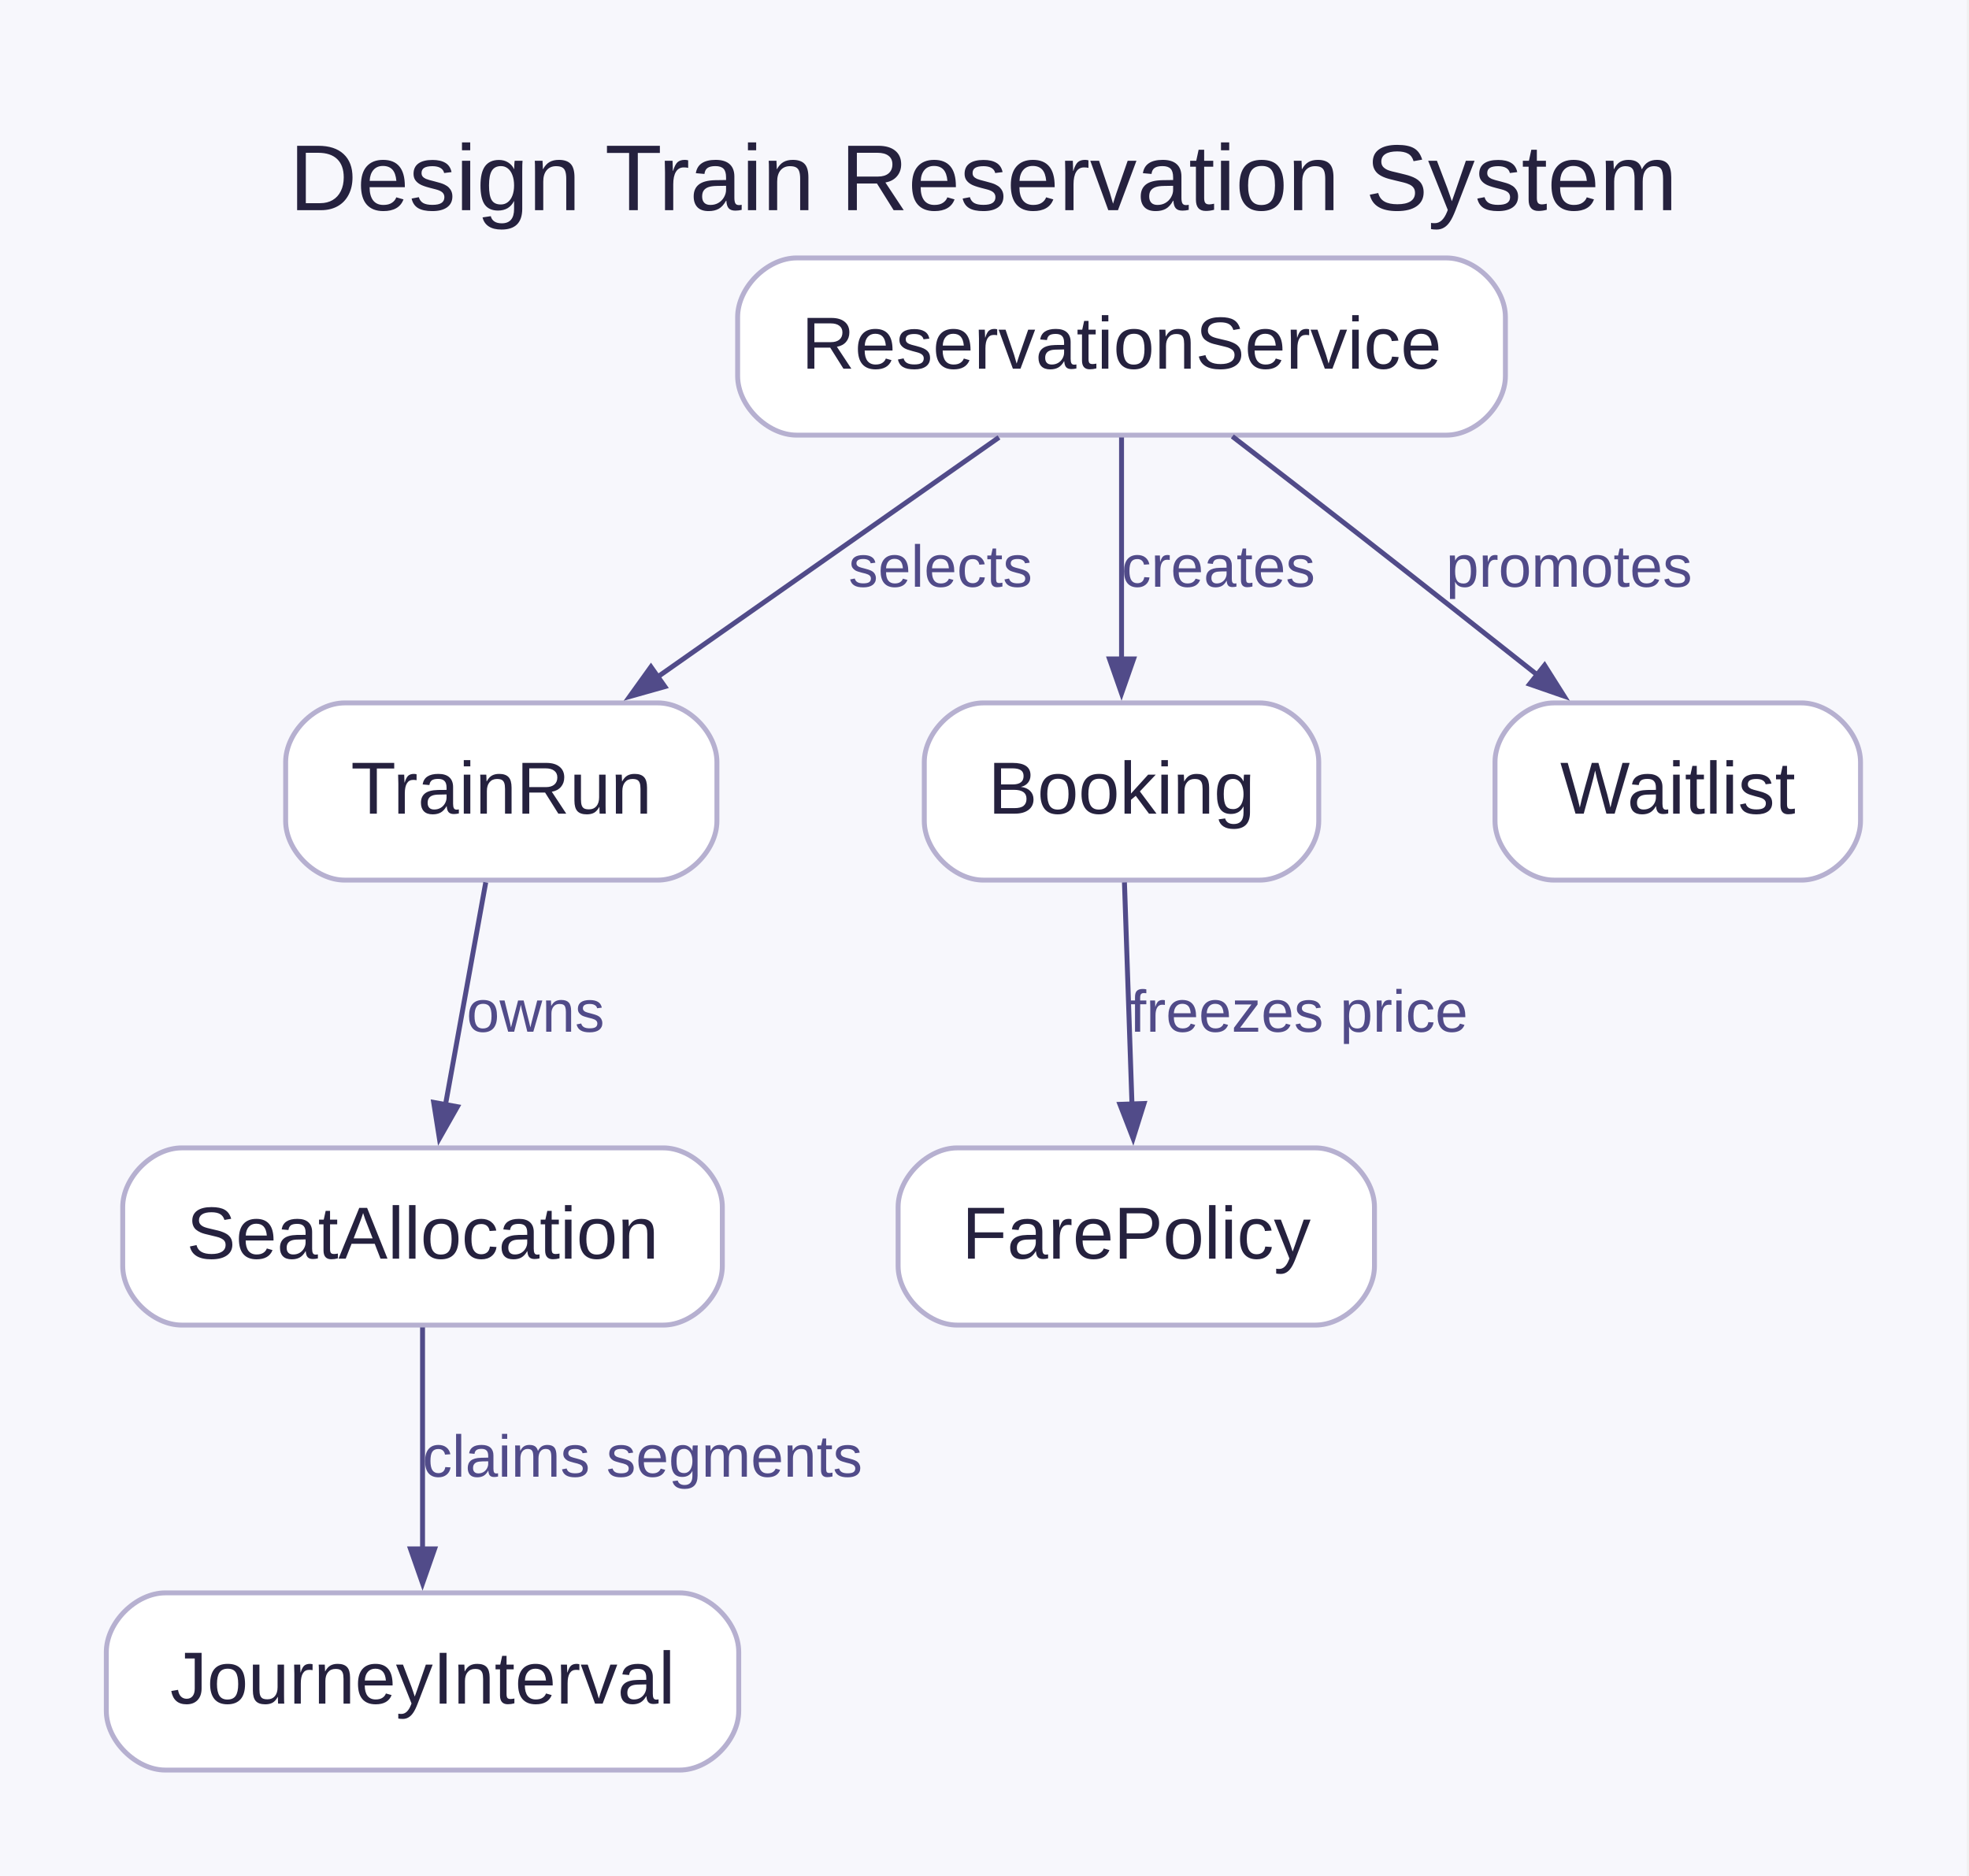
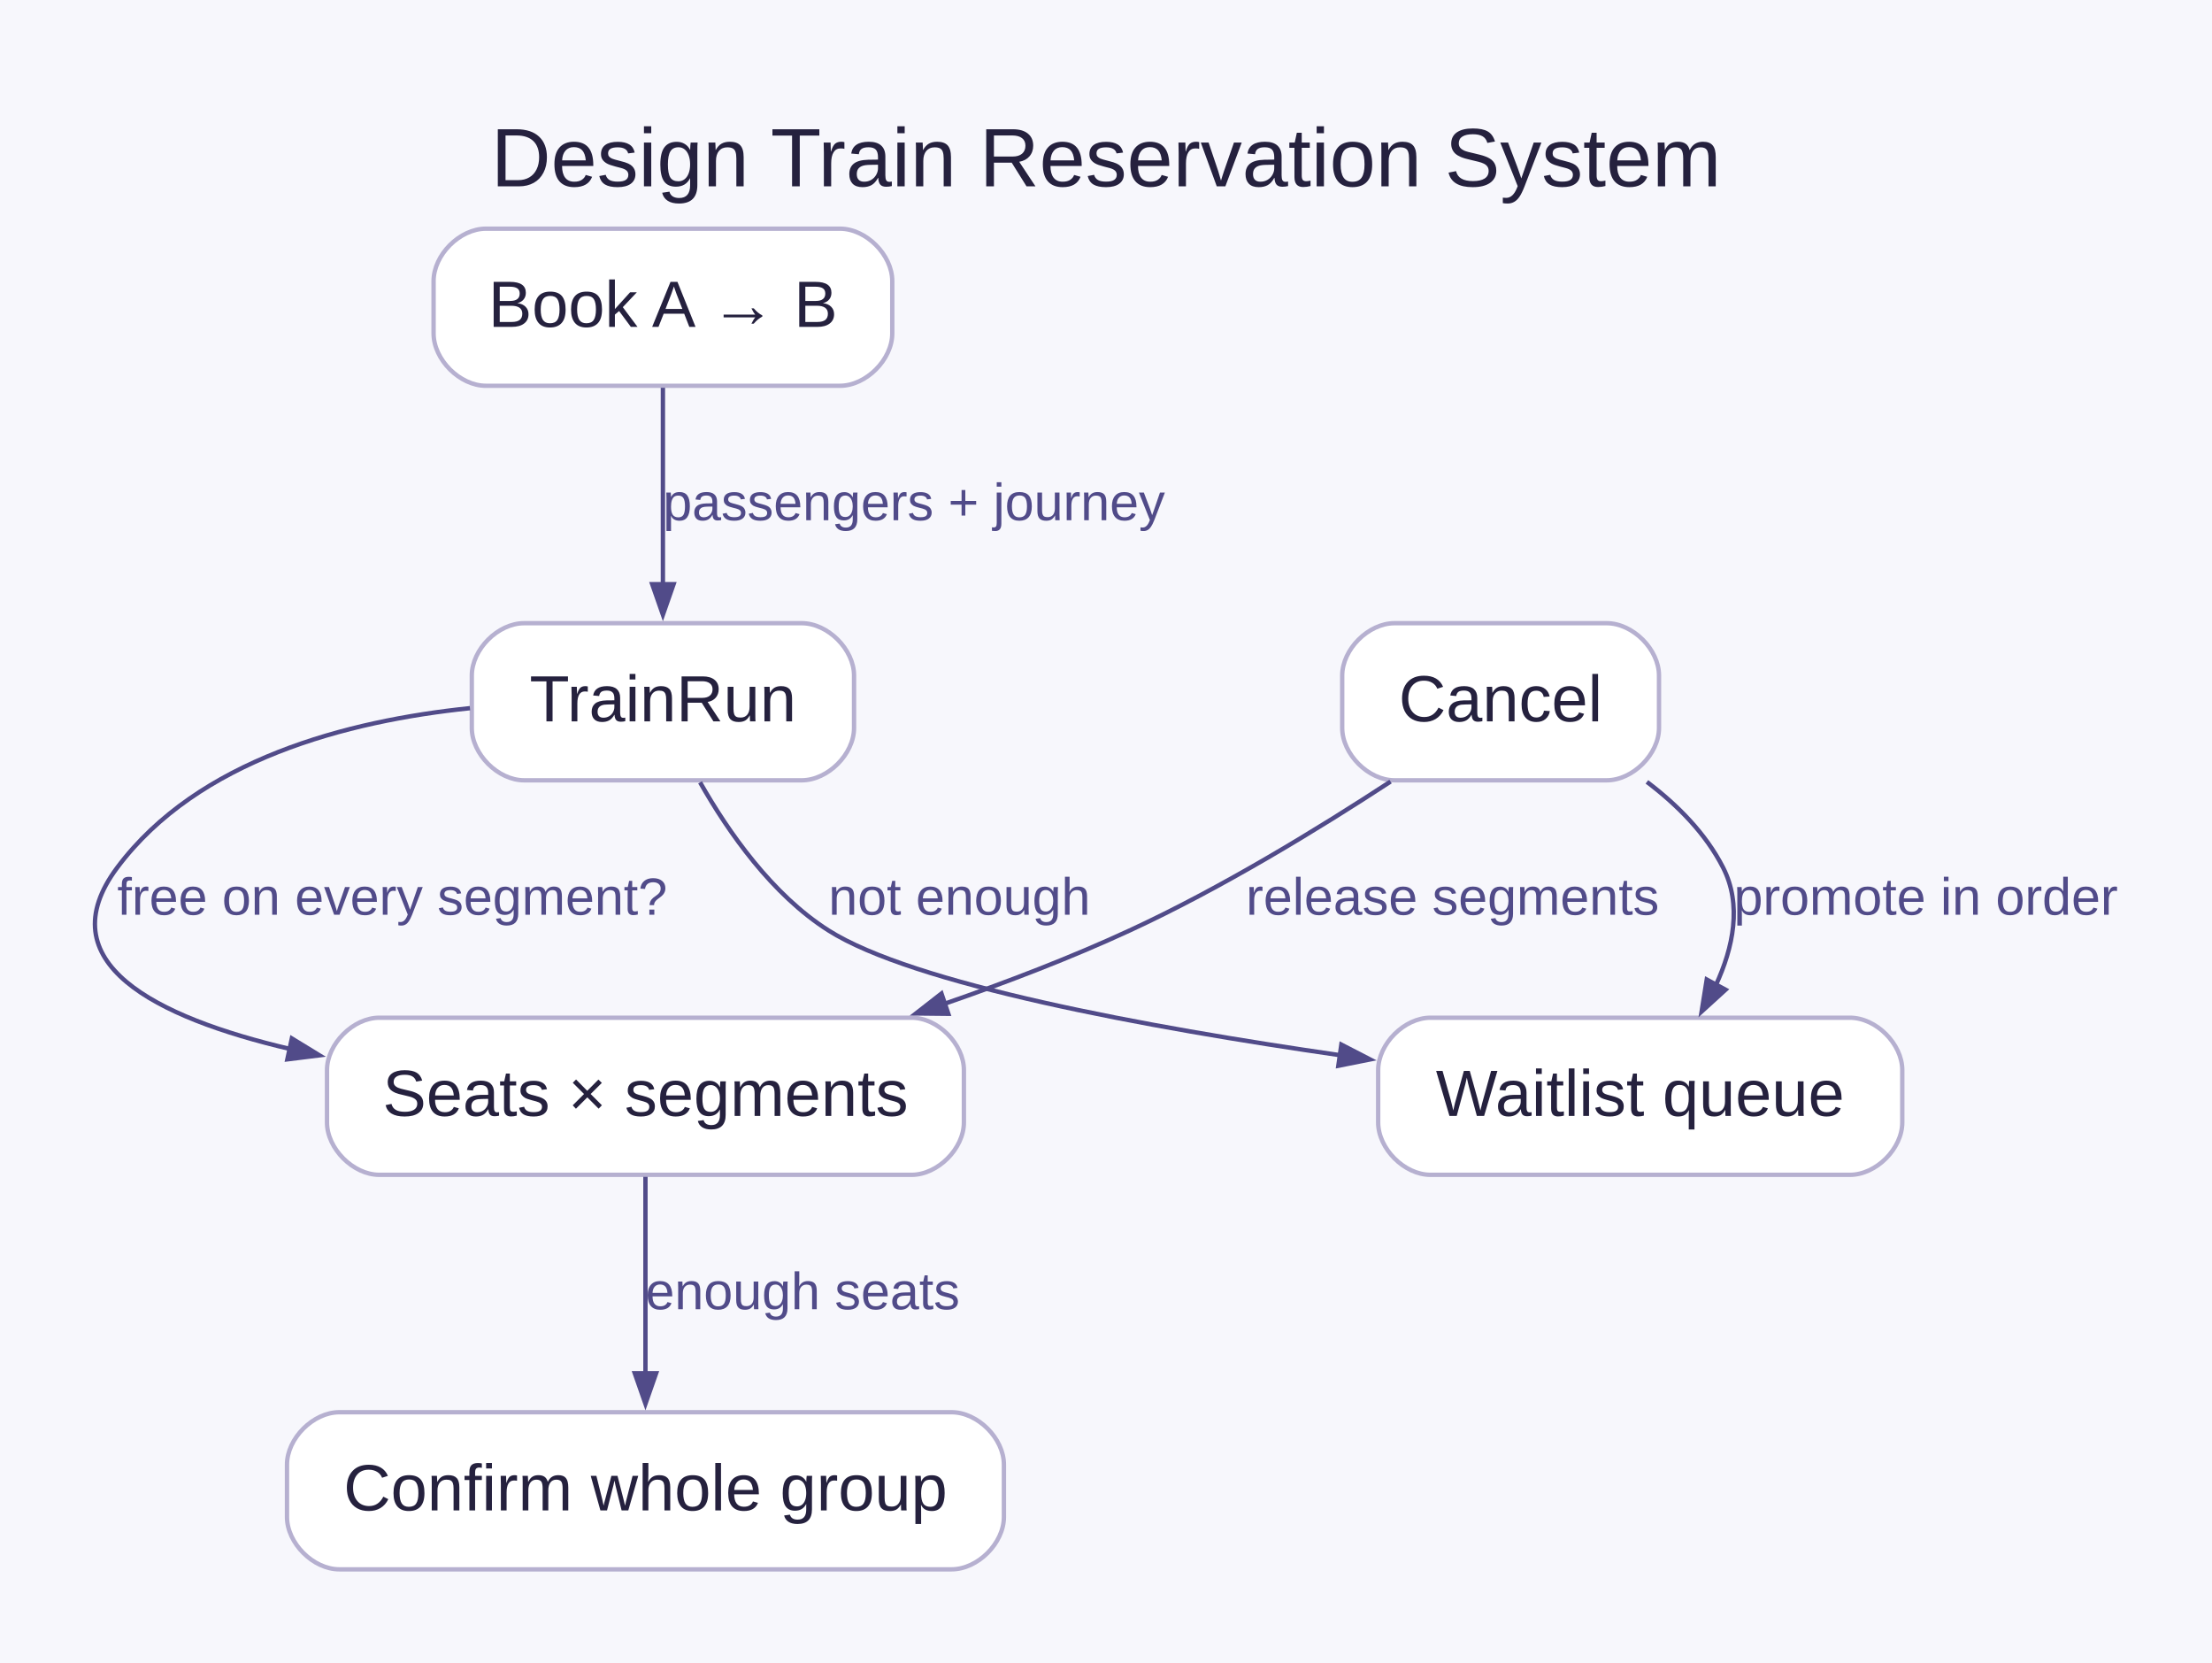
- <svg xmlns="http://www.w3.org/2000/svg" width="400pt" height="381pt" viewBox="0.00 0.00 400.00 381.00" role="img" aria-labelledby="answer-title answer-desc">
+ <svg xmlns="http://www.w3.org/2000/svg" width="507pt" height="381pt" viewBox="0.00 0.00 507.00 381.00" role="img" aria-labelledby="answer-title answer-desc">
  <g id="graph0" class="graph" transform="scale(1 1) rotate(0) translate(21.6 359.6)">
-     <polygon fill="#f7f7fc" stroke="none" points="-21.6,21.6 -21.6,-359.6 377.96,-359.6 377.96,21.6 -21.6,21.6" />
-     <text xml:space="preserve" text-anchor="middle" x="178.18" y="-316.9" font-family="Arial" font-size="19.00" fill="#25213e">Design Train Reservation System</text>
+     <polygon fill="#f7f7fc" stroke="none" points="-21.6,21.6 -21.6,-359.6 485.43,-359.6 485.43,21.6 -21.6,21.6" />
+     <text xml:space="preserve" text-anchor="middle" x="231.92" y="-316.9" font-family="Arial" font-size="19.00" fill="#25213e">Design Train Reservation System</text>
    <g id="node1" class="node">
-       <path fill="#ffffff" stroke="#b6b0d0" d="M272.22,-307.2C272.22,-307.2 140.25,-307.2 140.25,-307.2 134.25,-307.2 128.25,-301.2 128.25,-295.2 128.25,-295.2 128.25,-283.2 128.25,-283.2 128.25,-277.2 134.25,-271.2 140.25,-271.2 140.25,-271.2 272.22,-271.2 272.22,-271.2 278.22,-271.2 284.22,-277.2 284.22,-283.2 284.22,-283.2 284.22,-295.2 284.22,-295.2 284.22,-301.2 278.22,-307.2 272.22,-307.2" />
-       <text xml:space="preserve" text-anchor="middle" x="206.24" y="-284.7" font-family="Arial" font-size="15.00" fill="#25213e">ReservationService</text>
+       <path fill="#ffffff" stroke="#b6b0d0" d="M170.91,-307.2C170.91,-307.2 89.78,-307.2 89.78,-307.2 83.78,-307.2 77.78,-301.2 77.78,-295.2 77.78,-295.2 77.78,-283.2 77.78,-283.2 77.78,-277.2 83.78,-271.2 89.78,-271.2 89.78,-271.2 170.91,-271.2 170.91,-271.2 176.91,-271.2 182.91,-277.2 182.91,-283.2 182.91,-283.2 182.91,-295.2 182.91,-295.2 182.91,-301.2 176.91,-307.2 170.91,-307.2" />
+       <text xml:space="preserve" text-anchor="middle" x="130.34" y="-284.7" font-family="Arial" font-size="15.00" fill="#25213e">Book A → B</text>
    </g>
    <g id="node2" class="node">
-       <path fill="#ffffff" stroke="#b6b0d0" d="M112.04,-216.8C112.04,-216.8 48.43,-216.8 48.43,-216.8 42.43,-216.8 36.43,-210.8 36.43,-204.8 36.43,-204.8 36.43,-192.8 36.43,-192.8 36.43,-186.8 42.43,-180.8 48.43,-180.8 48.43,-180.8 112.04,-180.8 112.04,-180.8 118.04,-180.8 124.04,-186.8 124.04,-192.8 124.04,-192.8 124.04,-204.8 124.04,-204.8 124.04,-210.8 118.04,-216.8 112.04,-216.8" />
-       <text xml:space="preserve" text-anchor="middle" x="80.24" y="-194.3" font-family="Arial" font-size="15.00" fill="#25213e">TrainRun</text>
+       <path fill="#ffffff" stroke="#b6b0d0" d="M162.15,-216.8C162.15,-216.8 98.54,-216.8 98.54,-216.8 92.54,-216.8 86.54,-210.8 86.54,-204.8 86.54,-204.8 86.54,-192.8 86.54,-192.8 86.54,-186.8 92.54,-180.8 98.54,-180.8 98.54,-180.8 162.15,-180.8 162.15,-180.8 168.15,-180.8 174.15,-186.8 174.15,-192.8 174.15,-192.8 174.15,-204.8 174.15,-204.8 174.15,-210.8 168.15,-216.8 162.15,-216.8" />
+       <text xml:space="preserve" text-anchor="middle" x="130.34" y="-194.3" font-family="Arial" font-size="15.00" fill="#25213e">TrainRun</text>
    </g>
    <g id="edge1" class="edge">
-       <path fill="none" stroke="#514b89" d="M181.34,-270.74C161.41,-256.75 133.33,-237.05 111.81,-221.95" />
-       <polygon fill="#514b89" stroke="#514b89" points="113.46,-220.11 106.32,-218.1 110.64,-224.12 113.46,-220.11" />
-       <text xml:space="preserve" text-anchor="middle" x="169.45" y="-240.4" font-family="Arial" font-size="12.00" fill="#514b89">selects</text>
+       <path fill="none" stroke="#514b89" d="M130.34,-270.74C130.34,-257.78 130.34,-239.92 130.34,-225.36" />
+       <polygon fill="#514b89" stroke="#514b89" points="132.79,-225.74 130.34,-218.74 127.89,-225.74 132.79,-225.74" />
+       <text xml:space="preserve" text-anchor="middle" x="187.88" y="-240.4" font-family="Arial" font-size="12.00" fill="#514b89">passengers + journey</text>
+     </g>
+     <g id="node3" class="node">
+       <path fill="#ffffff" stroke="#b6b0d0" d="M187.33,-126.4C187.33,-126.4 65.35,-126.4 65.35,-126.4 59.35,-126.4 53.35,-120.4 53.35,-114.4 53.35,-114.4 53.35,-102.4 53.35,-102.4 53.35,-96.4 59.35,-90.4 65.35,-90.4 65.35,-90.4 187.33,-90.4 187.33,-90.4 193.33,-90.4 199.33,-96.4 199.33,-102.4 199.33,-102.4 199.33,-114.4 199.33,-114.4 199.33,-120.4 193.33,-126.4 187.33,-126.4" />
+       <text xml:space="preserve" text-anchor="middle" x="126.34" y="-103.9" font-family="Arial" font-size="15.00" fill="#25213e">Seats × segments</text>
+     </g>
+     <g id="edge2" class="edge">
+       <path fill="none" stroke="#514b89" d="M86.12,-197.33C58.1,-194.44 23.77,-185.56 5.27,-160.8 -10.92,-139.13 13.8,-126.51 45.04,-119.2" />
+       <polygon fill="#514b89" stroke="#514b89" points="45.29,-121.65 51.62,-117.78 44.26,-116.86 45.29,-121.65" />
+       <text xml:space="preserve" text-anchor="middle" x="68.31" y="-150" font-family="Arial" font-size="12.00" fill="#514b89">free on every segment?</text>
    </g>
    <g id="node5" class="node">
-       <path fill="#ffffff" stroke="#b6b0d0" d="M234.3,-216.8C234.3,-216.8 178.17,-216.8 178.17,-216.8 172.17,-216.8 166.17,-210.8 166.17,-204.8 166.17,-204.8 166.17,-192.8 166.17,-192.8 166.17,-186.8 172.17,-180.8 178.17,-180.8 178.17,-180.8 234.3,-180.8 234.3,-180.8 240.3,-180.8 246.3,-186.8 246.3,-192.8 246.3,-192.8 246.3,-204.8 246.3,-204.8 246.3,-210.8 240.3,-216.8 234.3,-216.8" />
-       <text xml:space="preserve" text-anchor="middle" x="206.24" y="-194.3" font-family="Arial" font-size="15.00" fill="#25213e">Booking</text>
+       <path fill="#ffffff" stroke="#b6b0d0" d="M402.41,-126.4C402.41,-126.4 306.28,-126.4 306.28,-126.4 300.28,-126.4 294.28,-120.4 294.28,-114.4 294.28,-114.4 294.28,-102.4 294.28,-102.4 294.28,-96.4 300.28,-90.4 306.28,-90.4 306.28,-90.4 402.41,-90.4 402.41,-90.4 408.41,-90.4 414.41,-96.4 414.41,-102.4 414.41,-102.4 414.41,-114.4 414.41,-114.4 414.41,-120.4 408.41,-126.4 402.41,-126.4" />
+       <text xml:space="preserve" text-anchor="middle" x="354.34" y="-103.9" font-family="Arial" font-size="15.00" fill="#25213e">Waitlist queue</text>
    </g>
    <g id="edge4" class="edge">
-       <path fill="none" stroke="#514b89" d="M206.24,-270.74C206.24,-257.78 206.24,-239.92 206.24,-225.36" />
-       <polygon fill="#514b89" stroke="#514b89" points="208.69,-225.74 206.24,-218.74 203.79,-225.74 208.69,-225.74" />
-       <text xml:space="preserve" text-anchor="middle" x="225.91" y="-240.4" font-family="Arial" font-size="12.00" fill="#514b89">creates</text>
+       <path fill="none" stroke="#514b89" d="M138.86,-180.33C145.35,-168.9 155.36,-154.6 168.29,-146.4 187.66,-134.1 241.05,-124.23 285.7,-117.79" />
+       <polygon fill="#514b89" stroke="#514b89" points="285.84,-120.24 292.43,-116.84 285.15,-115.39 285.84,-120.24" />
+       <text xml:space="preserve" text-anchor="middle" x="198.31" y="-150" font-family="Arial" font-size="12.00" fill="#514b89">not enough</text>
+     </g>
+     <g id="node4" class="node">
+       <path fill="#ffffff" stroke="#b6b0d0" d="M196.5,-36C196.5,-36 56.18,-36 56.18,-36 50.18,-36 44.18,-30 44.18,-24 44.18,-24 44.18,-12 44.18,-12 44.18,-6 50.18,0 56.18,0 56.18,0 196.5,0 196.5,0 202.5,0 208.5,-6 208.5,-12 208.5,-12 208.5,-24 208.5,-24 208.5,-30 202.5,-36 196.5,-36" />
+       <text xml:space="preserve" text-anchor="middle" x="126.34" y="-13.5" font-family="Arial" font-size="15.00" fill="#25213e">Confirm whole group</text>
+     </g>
+     <g id="edge3" class="edge">
+       <path fill="none" stroke="#514b89" d="M126.34,-89.94C126.34,-76.98 126.34,-59.12 126.34,-44.56" />
+       <polygon fill="#514b89" stroke="#514b89" points="128.79,-44.94 126.34,-37.94 123.89,-44.94 128.79,-44.94" />
+       <text xml:space="preserve" text-anchor="middle" x="162.37" y="-59.6" font-family="Arial" font-size="12.00" fill="#514b89">enough seats</text>
    </g>
    <g id="node6" class="node">
-       <path fill="#ffffff" stroke="#b6b0d0" d="M344.36,-216.8C344.36,-216.8 294.11,-216.8 294.11,-216.8 288.11,-216.8 282.11,-210.8 282.11,-204.8 282.11,-204.8 282.11,-192.8 282.11,-192.8 282.11,-186.8 288.11,-180.8 294.11,-180.8 294.11,-180.8 344.36,-180.8 344.36,-180.8 350.36,-180.8 356.36,-186.8 356.36,-192.8 356.36,-192.8 356.36,-204.8 356.36,-204.8 356.36,-210.8 350.36,-216.8 344.36,-216.8" />
-       <text xml:space="preserve" text-anchor="middle" x="319.24" y="-194.3" font-family="Arial" font-size="15.00" fill="#25213e">Waitlist</text>
+       <path fill="#ffffff" stroke="#b6b0d0" d="M346.65,-216.8C346.65,-216.8 298.04,-216.8 298.04,-216.8 292.04,-216.8 286.04,-210.8 286.04,-204.8 286.04,-204.8 286.04,-192.8 286.04,-192.8 286.04,-186.8 292.04,-180.8 298.04,-180.8 298.04,-180.8 346.65,-180.8 346.65,-180.8 352.65,-180.8 358.65,-186.8 358.65,-192.8 358.65,-192.8 358.65,-204.8 358.65,-204.8 358.65,-210.8 352.65,-216.8 346.65,-216.8" />
+       <text xml:space="preserve" text-anchor="middle" x="322.34" y="-194.3" font-family="Arial" font-size="15.00" fill="#25213e">Cancel</text>
    </g>
    <g id="edge5" class="edge">
-       <path fill="none" stroke="#514b89" d="M228.75,-270.94C236.81,-264.74 245.94,-257.68 254.24,-251.2 266.28,-241.8 279.51,-231.36 290.87,-222.35" />
-       <polygon fill="#514b89" stroke="#514b89" points="292.18,-224.45 296.14,-218.18 289.13,-220.61 292.18,-224.45" />
-       <text xml:space="preserve" text-anchor="middle" x="297.16" y="-240.4" font-family="Arial" font-size="12.00" fill="#514b89">promotes</text>
-     </g>
-     <g id="node3" class="node">
-       <path fill="#ffffff" stroke="#b6b0d0" d="M113.14,-126.4C113.14,-126.4 15.33,-126.4 15.33,-126.4 9.33,-126.4 3.33,-120.4 3.33,-114.4 3.33,-114.4 3.33,-102.4 3.33,-102.4 3.33,-96.4 9.33,-90.4 15.33,-90.4 15.33,-90.4 113.14,-90.4 113.14,-90.4 119.14,-90.4 125.14,-96.4 125.14,-102.4 125.14,-102.4 125.14,-114.4 125.14,-114.4 125.14,-120.4 119.14,-126.4 113.14,-126.4" />
-       <text xml:space="preserve" text-anchor="middle" x="64.24" y="-103.9" font-family="Arial" font-size="15.00" fill="#25213e">SeatAllocation</text>
-     </g>
-     <g id="edge2" class="edge">
-       <path fill="none" stroke="#514b89" d="M77.08,-180.34C74.73,-167.38 71.5,-149.52 68.86,-134.96" />
-       <polygon fill="#514b89" stroke="#514b89" points="71.32,-134.77 67.66,-128.32 66.5,-135.64 71.32,-134.77" />
-       <text xml:space="preserve" text-anchor="middle" x="87.2" y="-150" font-family="Arial" font-size="12.00" fill="#514b89">owns</text>
-     </g>
-     <g id="node4" class="node">
-       <path fill="#ffffff" stroke="#b6b0d0" d="M116.47,-36C116.47,-36 12,-36 12,-36 6,-36 0,-30 0,-24 0,-24 0,-12 0,-12 0,-6 6,0 12,0 12,0 116.47,0 116.47,0 122.47,0 128.47,-6 128.47,-12 128.47,-12 128.47,-24 128.47,-24 128.47,-30 122.47,-36 116.47,-36" />
-       <text xml:space="preserve" text-anchor="middle" x="64.24" y="-13.5" font-family="Arial" font-size="15.00" fill="#25213e">JourneyInterval</text>
-     </g>
-     <g id="edge3" class="edge">
-       <path fill="none" stroke="#514b89" d="M64.24,-89.94C64.24,-76.98 64.24,-59.12 64.24,-44.56" />
-       <polygon fill="#514b89" stroke="#514b89" points="66.69,-44.94 64.24,-37.94 61.79,-44.94 66.69,-44.94" />
-       <text xml:space="preserve" text-anchor="middle" x="108.92" y="-59.6" font-family="Arial" font-size="12.00" fill="#514b89">claims segments</text>
-     </g>
-     <g id="node7" class="node">
-       <path fill="#ffffff" stroke="#b6b0d0" d="M245.62,-126.4C245.62,-126.4 172.85,-126.4 172.85,-126.4 166.85,-126.4 160.85,-120.4 160.85,-114.4 160.85,-114.4 160.85,-102.4 160.85,-102.4 160.85,-96.4 166.85,-90.4 172.85,-90.4 172.85,-90.4 245.62,-90.4 245.62,-90.4 251.62,-90.4 257.62,-96.4 257.62,-102.4 257.62,-102.4 257.62,-114.4 257.62,-114.4 257.62,-120.4 251.62,-126.4 245.62,-126.4" />
-       <text xml:space="preserve" text-anchor="middle" x="209.24" y="-103.9" font-family="Arial" font-size="15.00" fill="#25213e">FarePolicy</text>
+       <path fill="none" stroke="#514b89" d="M297.12,-180.51C280.63,-169.72 258.32,-156.09 237.34,-146.4 223.89,-140.18 209.08,-134.5 194.79,-129.56" />
+       <polygon fill="#514b89" stroke="#514b89" points="195.76,-127.3 188.34,-127.38 194.19,-131.94 195.76,-127.3" />
+       <text xml:space="preserve" text-anchor="middle" x="311.33" y="-150" font-family="Arial" font-size="12.00" fill="#514b89">release segments</text>
    </g>
    <g id="edge6" class="edge">
-       <path fill="none" stroke="#514b89" d="M206.83,-180.34C207.27,-167.38 207.88,-149.52 208.37,-134.96" />
-       <polygon fill="#514b89" stroke="#514b89" points="210.81,-135.42 208.59,-128.34 205.91,-135.25 210.81,-135.42" />
-       <text xml:space="preserve" text-anchor="middle" x="242.26" y="-150" font-family="Arial" font-size="12.00" fill="#514b89">freezes price</text>
+       <path fill="none" stroke="#514b89" d="M355.88,-180.44C362.9,-175.13 369.37,-168.6 373.34,-160.8 377.69,-152.28 375.69,-142.52 371.66,-133.81" />
+       <polygon fill="#514b89" stroke="#514b89" points="373.91,-132.82 368.42,-127.82 369.59,-135.15 373.91,-132.82" />
+       <text xml:space="preserve" text-anchor="middle" x="419.81" y="-150" font-family="Arial" font-size="12.00" fill="#514b89">promote in order</text>
    </g>
  </g>
</svg>
